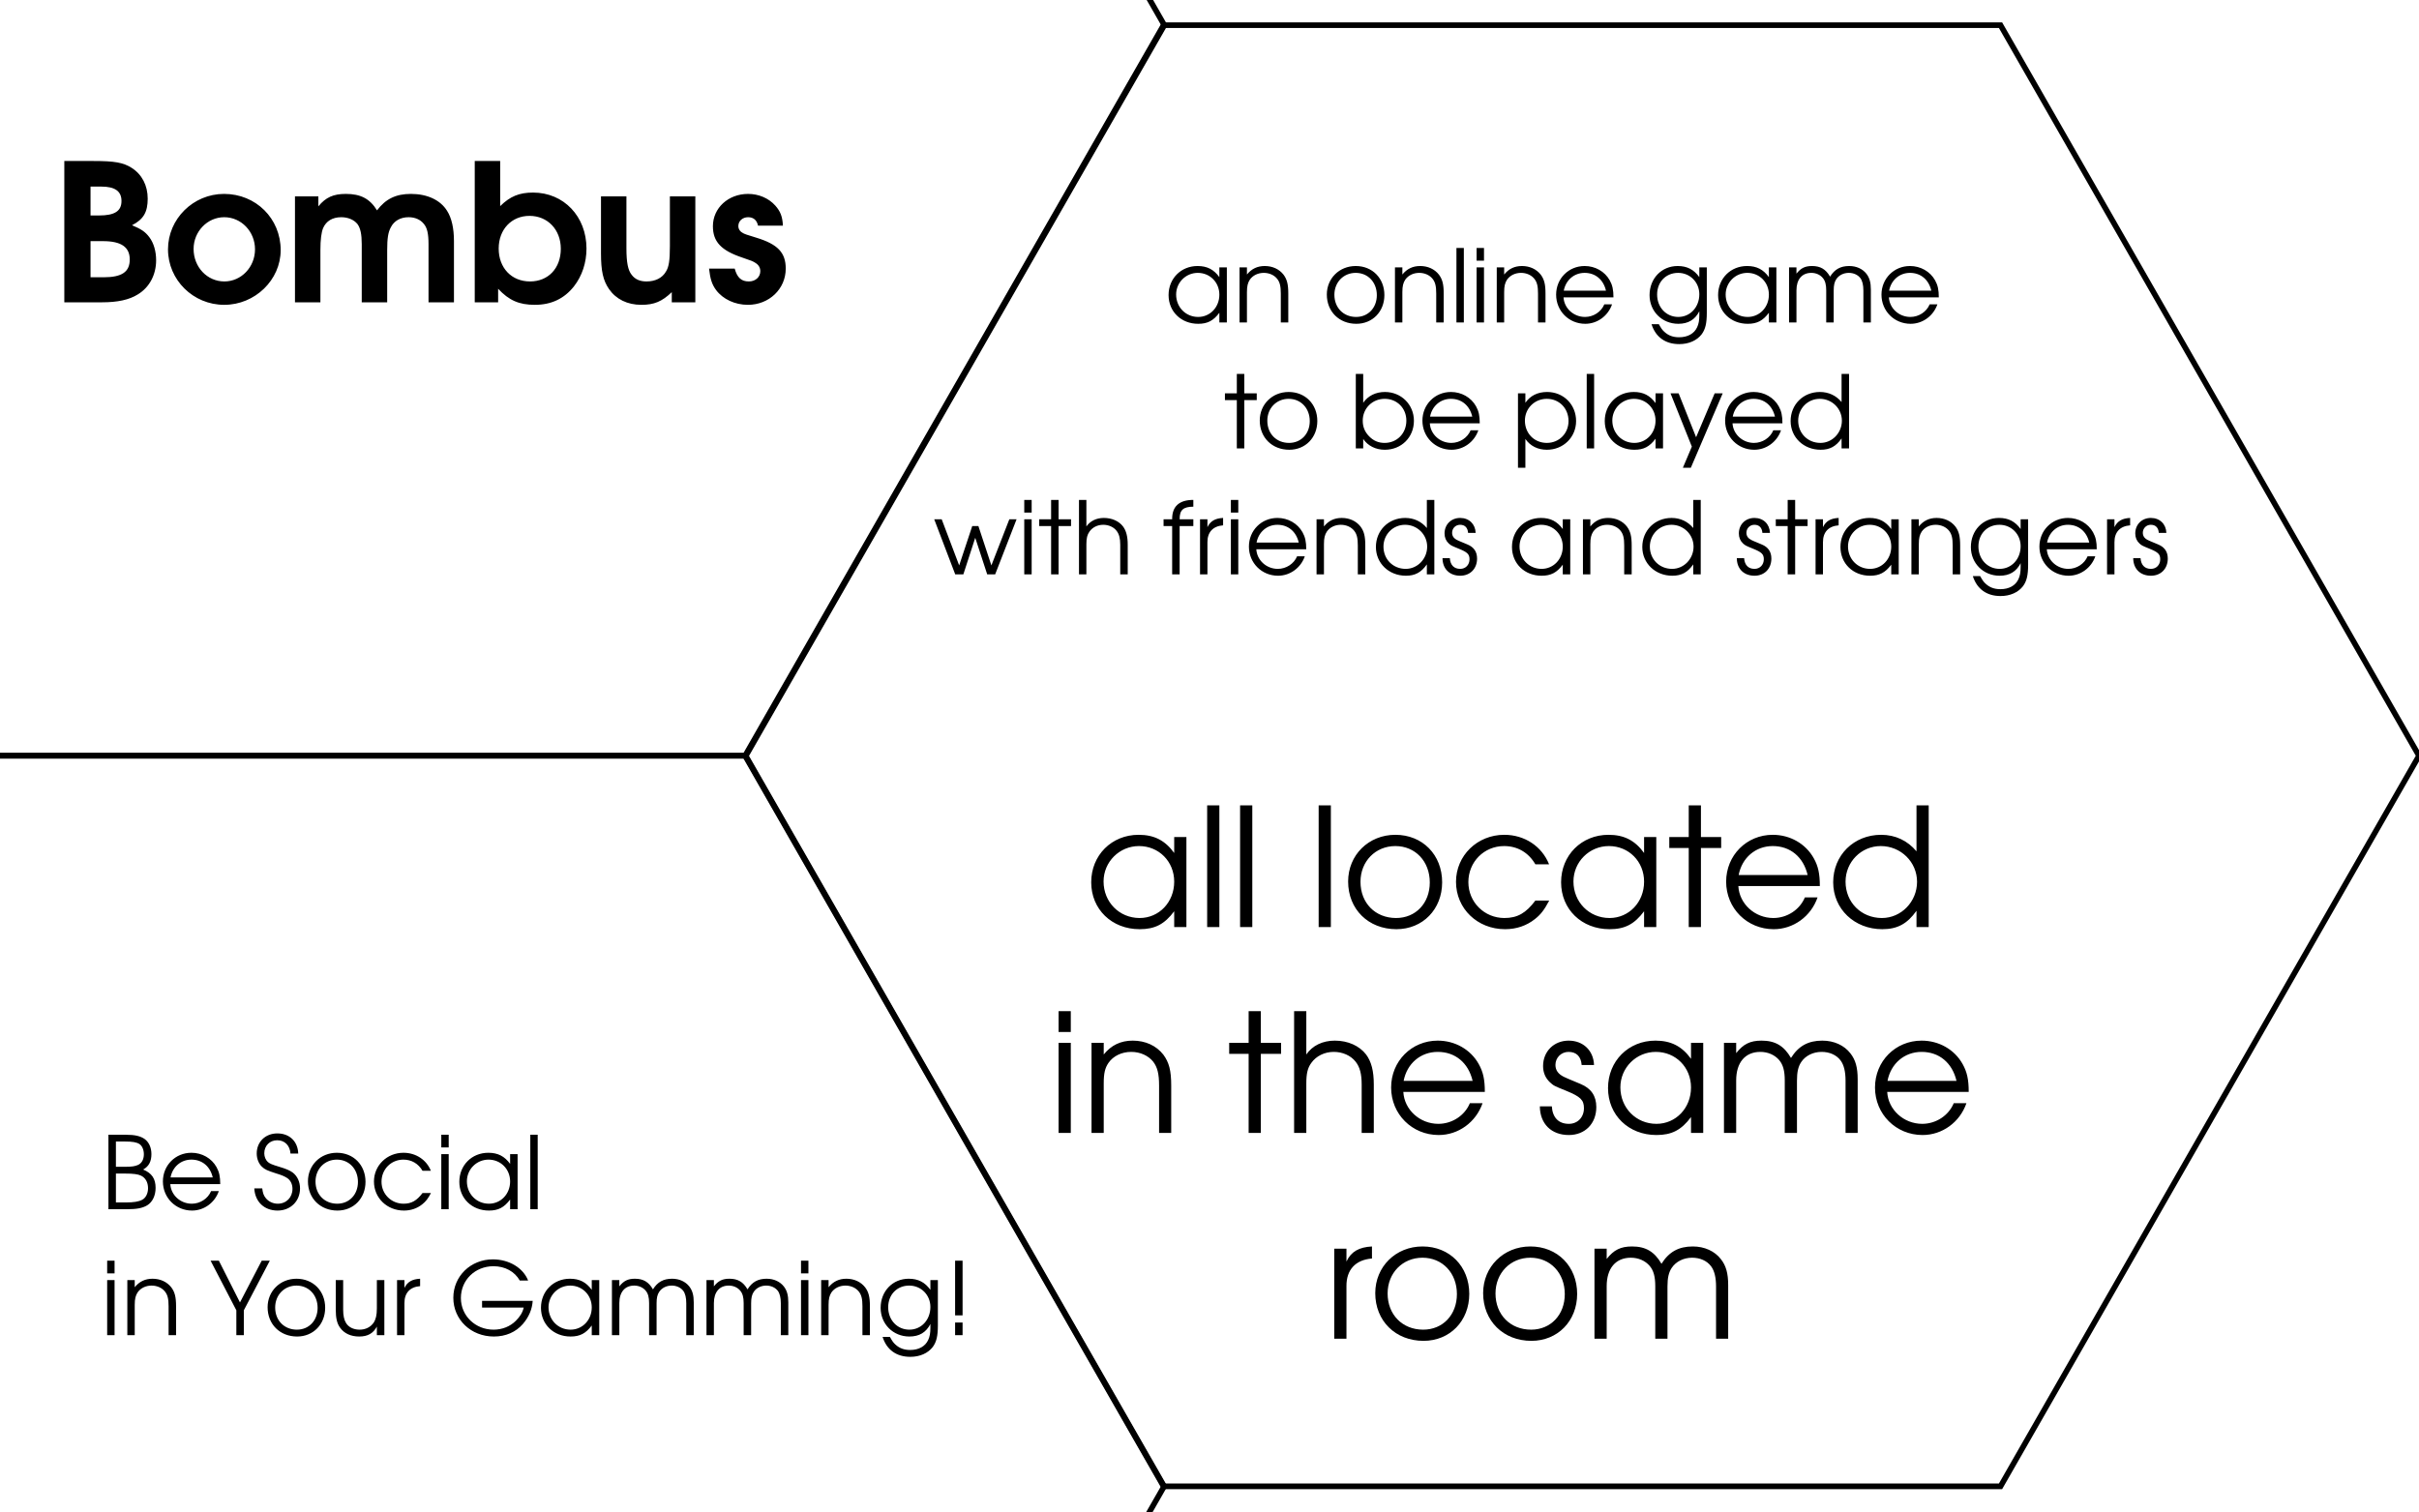
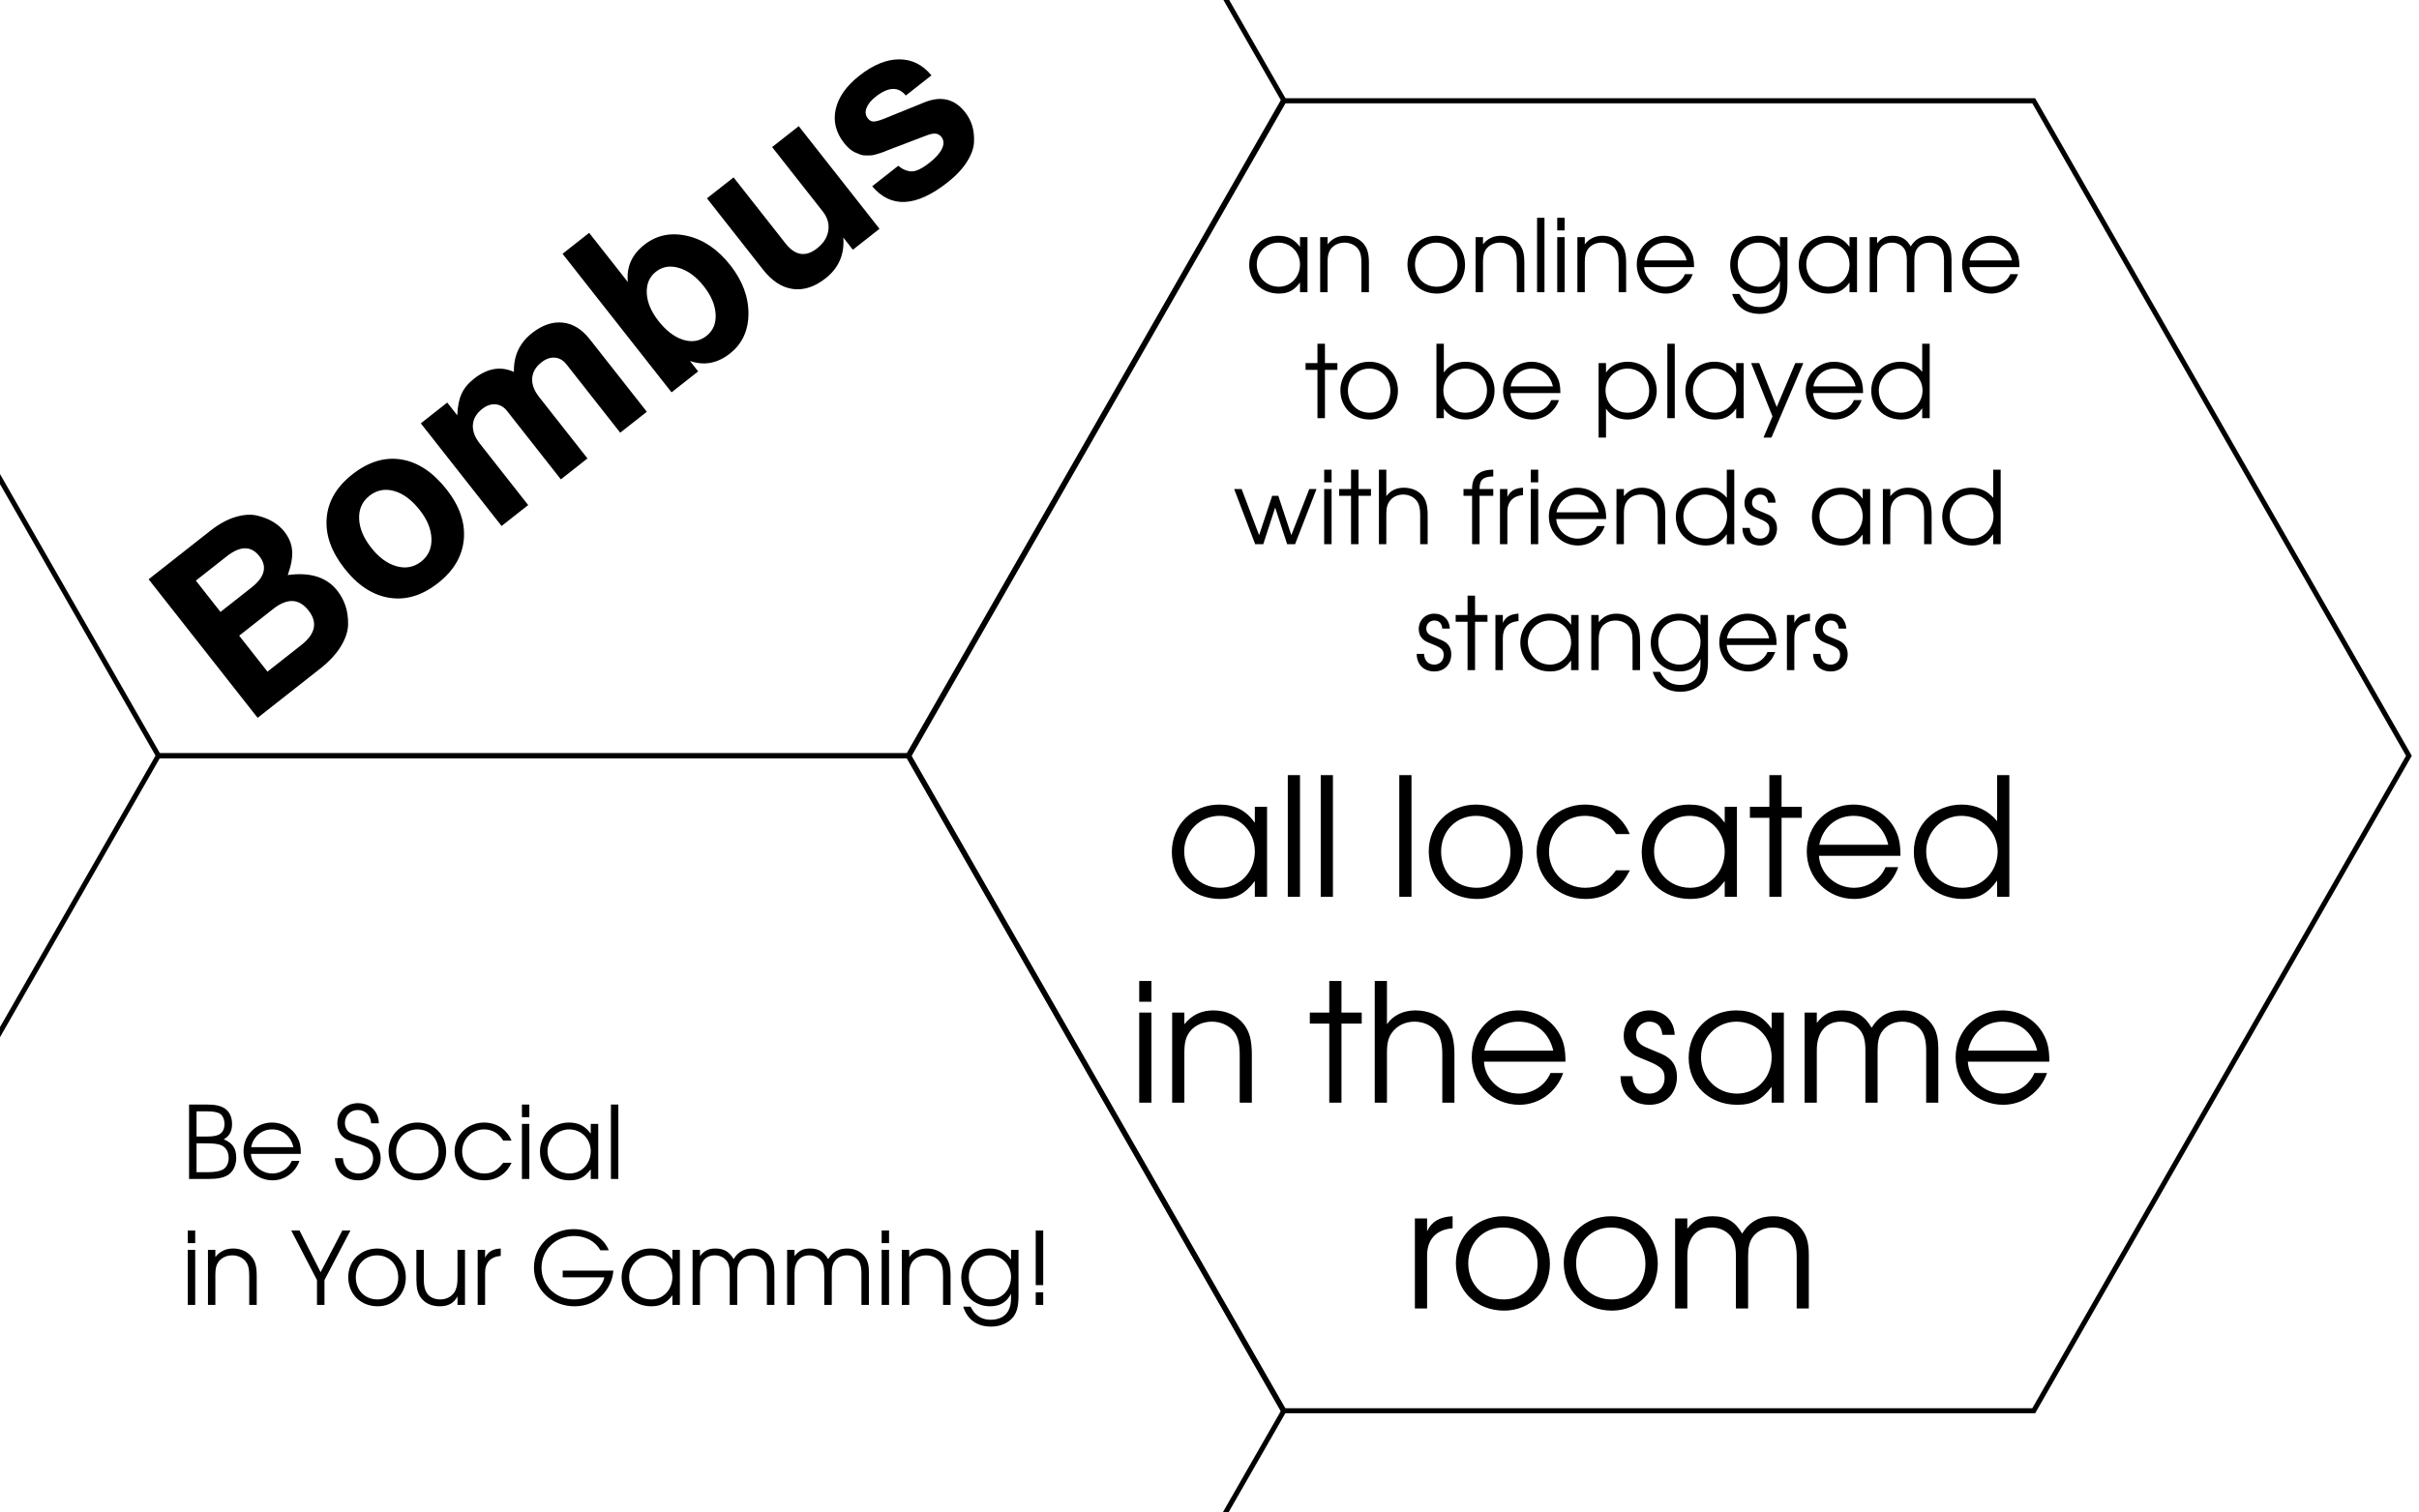
<svg xmlns="http://www.w3.org/2000/svg" xmlns:xlink="http://www.w3.org/1999/xlink" width="480" height="300" id="svg2" version="1.1">
  <defs id="defs4">
    <linearGradient y2="-1885.86" x2="-2472.214" y1="-1466.296" x1="-2472.214" gradientTransform="translate(2349.806,-197.0083)" gradientUnits="userSpaceOnUse" id="linearGradient4142" xlink:href="#linearGradient4150" />
    <linearGradient gradientTransform="translate(-92.80776,-13.25825)" gradientUnits="userSpaceOnUse" y2="-1563.985" x2="-2472.214" y1="-1800.671" x1="-2472.214" id="linearGradient5167" xlink:href="#linearGradient4992" />
    <radialGradient r="3422.35" fy="857.099" fx="-2601.562" cy="857.099" cx="-2601.562" gradientTransform="matrix(1.374052,-0.00819753,0.00673394,1.128729,735.2163,-176.7331)" gradientUnits="userSpaceOnUse" id="radialGradient4955" xlink:href="#linearGradient4845" />
    <radialGradient r="3422.35" fy="857.099" fx="-2601.562" cy="857.099" cx="-2601.562" gradientTransform="matrix(1.374052,-0.00819753,0.00673394,1.128729,735.2163,-176.7331)" gradientUnits="userSpaceOnUse" id="radialGradient4857" xlink:href="#linearGradient4845" />
    <linearGradient id="linearGradient4845">
      <stop id="stop4847" offset="0" style="stop-color:#ffffff;stop-opacity:1;" />
      <stop id="stop4849" offset="1" style="stop-color:#ede5e5;stop-opacity:1;" />
    </linearGradient>
    <linearGradient id="linearGradient4962">
      <stop id="stop4964" offset="0" style="stop-color:#ffe200;stop-opacity:1;" />
      <stop id="stop4966" offset="1" style="stop-color:#ffa100;stop-opacity:1;" />
    </linearGradient>
    <linearGradient id="linearGradient4986">
      <stop style="stop-color:#ffe200;stop-opacity:1;" offset="0" id="stop4988" />
      <stop style="stop-color:#ffa100;stop-opacity:1;" offset="1" id="stop4990" />
    </linearGradient>
    <linearGradient id="linearGradient4992">
      <stop id="stop4994" offset="0" style="stop-color:#f9ea71;stop-opacity:1;" />
      <stop style="stop-color:#ffce00;stop-opacity:1;" offset="0.5" id="stop5191" />
      <stop id="stop4996" offset="1" style="stop-color:#ffa100;stop-opacity:1;" />
    </linearGradient>
    <linearGradient id="linearGradient3883">
      <stop id="stop3885" offset="0" style="stop-color:#fffcd6;stop-opacity:1;" />
      <stop id="stop3887" offset="1" style="stop-color:#f7e5c0;stop-opacity:1;" />
    </linearGradient>
    <linearGradient id="linearGradient4150">
      <stop style="stop-color:#f9ea71;stop-opacity:1;" offset="0" id="stop4152" />
      <stop id="stop4154" offset="0.2" style="stop-color:#ffce00;stop-opacity:1;" />
      <stop style="stop-color:#ffa100;stop-opacity:1;" offset="1" id="stop4156" />
    </linearGradient>
    <linearGradient id="linearGradient3892">
      <stop id="stop3894" offset="0" style="stop-color:#000000;stop-opacity:0.116;" />
      <stop id="stop3902" offset="0.68" style="stop-color:#000000;stop-opacity:0.464;" />
      <stop id="stop3896" offset="1" style="stop-color:#000000;stop-opacity:0;" />
    </linearGradient>
    <linearGradient id="linearGradient4845-6">
      <stop id="stop4847-4" offset="0" style="stop-color:#ffffff;stop-opacity:1;" />
      <stop id="stop4849-5" offset="1" style="stop-color:#ede5e5;stop-opacity:1;" />
    </linearGradient>
    <linearGradient id="linearGradient4992-1">
      <stop id="stop4994-3" offset="0" style="stop-color:#f9ea71;stop-opacity:1;" />
      <stop style="stop-color:#ffce00;stop-opacity:1;" offset="0.5" id="stop5191-5" />
      <stop id="stop4996-8" offset="1" style="stop-color:#ffa100;stop-opacity:1;" />
    </linearGradient>
    <linearGradient id="linearGradient3912">
      <stop id="stop3914" offset="0" style="stop-color:#ffffff;stop-opacity:1;" />
      <stop id="stop3916" offset="1" style="stop-color:#ede5e5;stop-opacity:1;" />
    </linearGradient>
    <linearGradient id="linearGradient3883-1">
      <stop id="stop3885-9" offset="0" style="stop-color:#fffcd6;stop-opacity:1;" />
      <stop id="stop3887-7" offset="1" style="stop-color:#f7e5c0;stop-opacity:1;" />
    </linearGradient>
    <linearGradient id="linearGradient4962-2">
      <stop id="stop4964-3" offset="0" style="stop-color:#ffe200;stop-opacity:1;" />
      <stop id="stop4966-7" offset="1" style="stop-color:#ffa100;stop-opacity:1;" />
    </linearGradient>
    <linearGradient id="linearGradient3892-0">
      <stop id="stop3894-5" offset="0" style="stop-color:#000000;stop-opacity:0.116;" />
      <stop id="stop3902-2" offset="0.68" style="stop-color:#000000;stop-opacity:0.464;" />
      <stop id="stop3896-9" offset="1" style="stop-color:#000000;stop-opacity:0;" />
    </linearGradient>
    <linearGradient id="linearGradient3953">
      <stop id="stop3955" offset="0" style="stop-color:#f9ea71;stop-opacity:1;" />
      <stop style="stop-color:#ffce00;stop-opacity:1;" offset="0.5" id="stop3957" />
      <stop id="stop3959" offset="1" style="stop-color:#ffa100;stop-opacity:1;" />
    </linearGradient>
    <linearGradient id="linearGradient3962">
      <stop id="stop3964" offset="0" style="stop-color:#fffcd6;stop-opacity:1;" />
      <stop id="stop3966" offset="1" style="stop-color:#f7e5c0;stop-opacity:1;" />
    </linearGradient>
    <linearGradient id="linearGradient3969">
      <stop id="stop3971" offset="0" style="stop-color:#ffe200;stop-opacity:1;" />
      <stop id="stop3973" offset="1" style="stop-color:#ffa100;stop-opacity:1;" />
    </linearGradient>
    <linearGradient id="linearGradient3976">
      <stop id="stop3978" offset="0" style="stop-color:#ffe200;stop-opacity:1;" />
      <stop id="stop3980" offset="1" style="stop-color:#ffa100;stop-opacity:1;" />
    </linearGradient>
    <linearGradient id="linearGradient3985">
      <stop id="stop3987" offset="0" style="stop-color:#ffe200;stop-opacity:1;" />
      <stop id="stop3989" offset="1" style="stop-color:#ffa100;stop-opacity:1;" />
    </linearGradient>
    <linearGradient id="linearGradient3992">
      <stop id="stop3994" offset="0" style="stop-color:#ffe200;stop-opacity:1;" />
      <stop id="stop3996" offset="1" style="stop-color:#ffa100;stop-opacity:1;" />
    </linearGradient>
    <linearGradient y2="142.694" x2="370.519" y1="138.534" x1="257.972" gradientTransform="translate(-106.8798,-27.67192)" gradientUnits="userSpaceOnUse" id="linearGradient8066" xlink:href="#SVGID_1_" />
    <linearGradient gradientTransform="translate(-10.10405,-27.34038)" y2="142.694" x2="370.519" y1="138.534" x1="257.972" gradientUnits="userSpaceOnUse" id="linearGradient8062" xlink:href="#SVGID_1_" />
    <linearGradient y2="142.694" x2="370.519" y1="142.694" x1="255" gradientUnits="userSpaceOnUse" id="linearGradient8059" xlink:href="#SVGID_1_" />
    <linearGradient y2="142.694" x2="370.519" y1="142.694" x1="255" gradientUnits="userSpaceOnUse" id="linearGradient8051" xlink:href="#SVGID_1_" />
    <linearGradient id="SVGID_1_" gradientUnits="userSpaceOnUse" x1="255" y1="142.694" x2="370.519" y2="142.694">
      <stop offset="0.092" style="stop-color: rgb(175, 224, 237);" id="stop7073" />
      <stop offset="1" style="stop-color: rgb(230, 208, 229);" id="stop7075" />
    </linearGradient>
    <linearGradient id="SVGID_2_" gradientUnits="userSpaceOnUse" x1="48.227" y1="124.05" x2="165" y2="124.05">
      <stop offset="0" style="stop-color: rgb(230, 208, 229);" id="stop7081" />
      <stop offset="0.945" style="stop-color: rgb(175, 224, 237);" id="stop7083" />
    </linearGradient>
    <linearGradient id="SVGID_1_-8" gradientUnits="userSpaceOnUse" x1="255" y1="142.694" x2="370.519" y2="142.694">
      <stop offset="0.092" style="stop-color: rgb(175, 224, 237);" id="stop7073-1" />
      <stop offset="1" style="stop-color: rgb(230, 208, 229);" id="stop7075-7" />
    </linearGradient>
    <linearGradient id="linearGradient4578" gradientUnits="userSpaceOnUse" x1="255" y1="142.694" x2="370.519" y2="142.694">
      <stop offset="0.092" style="stop-color: rgb(175, 224, 237);" id="stop4580" />
      <stop offset="1" style="stop-color: rgb(230, 208, 229);" id="stop4582" />
    </linearGradient>
    <linearGradient id="linearGradient4585" gradientUnits="userSpaceOnUse" x1="255" y1="142.694" x2="370.519" y2="142.694">
      <stop offset="0.092" style="stop-color: rgb(175, 224, 237);" id="stop4587" />
      <stop offset="1" style="stop-color: rgb(230, 208, 229);" id="stop4589" />
    </linearGradient>
    <linearGradient id="linearGradient4592" gradientUnits="userSpaceOnUse" x1="255" y1="142.694" x2="370.519" y2="142.694">
      <stop offset="0.092" style="stop-color: rgb(175, 224, 237);" id="stop4594" />
      <stop offset="1" style="stop-color: rgb(230, 208, 229);" id="stop4596" />
    </linearGradient>
    <linearGradient id="SVGID_1_-6" gradientUnits="userSpaceOnUse" x1="255" y1="142.694" x2="370.519" y2="142.694">
      <stop offset="0.092" style="stop-color: rgb(175, 224, 237);" id="stop7073-9" />
      <stop offset="1" style="stop-color: rgb(230, 208, 229);" id="stop7075-3" />
    </linearGradient>
    <linearGradient id="linearGradient4578-9" gradientUnits="userSpaceOnUse" x1="255" y1="142.694" x2="370.519" y2="142.694">
      <stop offset="0.092" style="stop-color: rgb(175, 224, 237);" id="stop4580-4" />
      <stop offset="1" style="stop-color: rgb(230, 208, 229);" id="stop4582-0" />
    </linearGradient>
    <linearGradient id="linearGradient4585-9" gradientUnits="userSpaceOnUse" x1="255" y1="142.694" x2="370.519" y2="142.694">
      <stop offset="0.092" style="stop-color: rgb(175, 224, 237);" id="stop4587-4" />
      <stop offset="1" style="stop-color: rgb(230, 208, 229);" id="stop4589-2" />
    </linearGradient>
    <linearGradient id="linearGradient4592-9" gradientUnits="userSpaceOnUse" x1="255" y1="142.694" x2="370.519" y2="142.694">
      <stop offset="0.092" style="stop-color: rgb(175, 224, 237);" id="stop4594-1" />
      <stop offset="1" style="stop-color: rgb(230, 208, 229);" id="stop4596-9" />
    </linearGradient>
    <linearGradient id="SVGID_1_-4" gradientUnits="userSpaceOnUse" x1="255" y1="142.694" x2="370.519" y2="142.694">
      <stop offset="0.092" style="stop-color: rgb(175, 224, 237);" id="stop7073-90" />
      <stop offset="1" style="stop-color: rgb(230, 208, 229);" id="stop7075-0" />
    </linearGradient>
    <linearGradient id="linearGradient4578-3" gradientUnits="userSpaceOnUse" x1="255" y1="142.694" x2="370.519" y2="142.694">
      <stop offset="0.092" style="stop-color: rgb(175, 224, 237);" id="stop4580-1" />
      <stop offset="1" style="stop-color: rgb(230, 208, 229);" id="stop4582-7" />
    </linearGradient>
    <linearGradient id="linearGradient4585-8" gradientUnits="userSpaceOnUse" x1="255" y1="142.694" x2="370.519" y2="142.694">
      <stop offset="0.092" style="stop-color: rgb(175, 224, 237);" id="stop4587-0" />
      <stop offset="1" style="stop-color: rgb(230, 208, 229);" id="stop4589-4" />
    </linearGradient>
    <linearGradient id="linearGradient4592-8" gradientUnits="userSpaceOnUse" x1="255" y1="142.694" x2="370.519" y2="142.694">
      <stop offset="0.092" style="stop-color: rgb(175, 224, 237);" id="stop4594-7" />
      <stop offset="1" style="stop-color: rgb(230, 208, 229);" id="stop4596-7" />
    </linearGradient>
    <linearGradient id="SVGID_1_-3" gradientUnits="userSpaceOnUse" x1="255" y1="142.694" x2="370.519" y2="142.694">
      <stop offset="0.092" style="stop-color: rgb(175, 224, 237);" id="stop7073-5" />
      <stop offset="1" style="stop-color: rgb(230, 208, 229);" id="stop7075-8" />
    </linearGradient>
    <linearGradient id="linearGradient4578-35" gradientUnits="userSpaceOnUse" x1="255" y1="142.694" x2="370.519" y2="142.694">
      <stop offset="0.092" style="stop-color: rgb(175, 224, 237);" id="stop4580-47" />
      <stop offset="1" style="stop-color: rgb(230, 208, 229);" id="stop4582-2" />
    </linearGradient>
    <linearGradient id="linearGradient4585-3" gradientUnits="userSpaceOnUse" x1="255" y1="142.694" x2="370.519" y2="142.694">
      <stop offset="0.092" style="stop-color: rgb(175, 224, 237);" id="stop4587-3" />
      <stop offset="1" style="stop-color: rgb(230, 208, 229);" id="stop4589-9" />
    </linearGradient>
    <linearGradient id="linearGradient4592-7" gradientUnits="userSpaceOnUse" x1="255" y1="142.694" x2="370.519" y2="142.694">
      <stop offset="0.092" style="stop-color: rgb(175, 224, 237);" id="stop4594-2" />
      <stop offset="1" style="stop-color: rgb(230, 208, 229);" id="stop4596-6" />
    </linearGradient>
    <linearGradient id="SVGID_1_-0" gradientUnits="userSpaceOnUse" x1="255" y1="142.694" x2="370.519" y2="142.694">
      <stop offset="0.092" style="stop-color: rgb(175, 224, 237);" id="stop7073-11" />
      <stop offset="1" style="stop-color: rgb(230, 208, 229);" id="stop7075-05" />
    </linearGradient>
    <linearGradient id="linearGradient4578-0" gradientUnits="userSpaceOnUse" x1="255" y1="142.694" x2="370.519" y2="142.694">
      <stop offset="0.092" style="stop-color: rgb(175, 224, 237);" id="stop4580-0" />
      <stop offset="1" style="stop-color: rgb(230, 208, 229);" id="stop4582-9" />
    </linearGradient>
    <linearGradient id="linearGradient4585-7" gradientUnits="userSpaceOnUse" x1="255" y1="142.694" x2="370.519" y2="142.694">
      <stop offset="0.092" style="stop-color: rgb(175, 224, 237);" id="stop4587-5" />
      <stop offset="1" style="stop-color: rgb(230, 208, 229);" id="stop4589-3" />
    </linearGradient>
    <linearGradient id="linearGradient4592-96" gradientUnits="userSpaceOnUse" x1="255" y1="142.694" x2="370.519" y2="142.694">
      <stop offset="0.092" style="stop-color: rgb(175, 224, 237);" id="stop4594-8" />
      <stop offset="1" style="stop-color: rgb(230, 208, 229);" id="stop4596-8" />
    </linearGradient>
  </defs>
  <g id="layer1" transform="translate(0,-752.3622)">
-     <path style="color:#000000;fill:none;stroke:#000000;stroke-width:1.4;stroke-linecap:round;stroke-linejoin:miter;stroke-miterlimit:4;stroke-opacity:1;stroke-dasharray:none;stroke-dashoffset:0;marker:none;visibility:visible;display:inline;overflow:visible;enable-background:accumulate" id="path6067" d="M -61.954,181.538 -166.765,1.8508396e-7 -61.954,-181.538 l 209.622,0 L 252.479,-8.1824851e-7 147.668,181.538 z" transform="matrix(0.7922619,0,0,0.7987314,279.9705,902.3622)" />
-     <text xml:space="preserve" style="font-size:8.129px;font-style:normal;font-variant:normal;font-weight:normal;font-stretch:normal;line-height:125%;letter-spacing:0px;word-spacing:0px;fill:#000000;fill-opacity:1;stroke:none;font-family:SF Slapstick Comic;-inkscape-font-specification:SF Slapstick Comic" x="20" y="992.362" id="text6025">
-       <tspan id="tspan6027" x="20" y="992.362" style="font-size:20px;font-style:normal;font-variant:normal;font-stretch:normal;font-family:URW Gothic L;-inkscape-font-specification:URW Gothic L Book">Be Social </tspan>
-       <tspan x="20" y="1017.362" style="font-size:20px;font-style:normal;font-variant:normal;font-stretch:normal;font-family:URW Gothic L;-inkscape-font-specification:URW Gothic L Book" id="tspan6077">in Your Gamming!</tspan>
-     </text>
-     <text xml:space="preserve" style="font-size:9.488px;font-style:normal;font-variant:normal;font-weight:normal;font-stretch:normal;line-height:125%;letter-spacing:0px;word-spacing:0px;fill:#000000;fill-opacity:1;stroke:none;font-family:SF Slapstick Comic;-inkscape-font-specification:SF Slapstick Comic" x="314.131" y="816.362" id="text6029">
-       <tspan x="314.131" y="816.362" style="font-size:20px;font-style:normal;font-variant:normal;font-stretch:normal;text-align:center;text-anchor:middle;font-family:URW Gothic L;-inkscape-font-specification:URW Gothic L Book" id="tspan6063"> an online game</tspan>
-       <tspan x="314.131" y="841.362" style="font-size:20px;font-style:normal;font-variant:normal;font-stretch:normal;text-align:center;text-anchor:middle;font-family:URW Gothic L;-inkscape-font-specification:URW Gothic L Book" id="tspan6065">to be played</tspan>
-       <tspan x="314.131" y="866.362" style="font-size:20px;font-style:normal;font-variant:normal;font-stretch:normal;text-align:center;text-anchor:middle;font-family:URW Gothic L;-inkscape-font-specification:URW Gothic L Book" id="tspan6057">with friends and strangers</tspan>
-     </text>
-     <text xml:space="preserve" style="font-size:9.488px;font-style:normal;font-variant:normal;font-stretch:normal;line-height:125%;letter-spacing:0px;word-spacing:0px;fill:#000000;fill-opacity:1;stroke:none;font-family:URW Gothic L;-inkscape-font-specification:URW Gothic L Book" x="90" y="812.362" id="text6073">
-       <tspan id="tspan6075" x="90" y="812.362" style="font-size:37.951px;font-style:normal;font-variant:normal;font-weight:600;font-stretch:normal;text-align:center;text-anchor:middle;font-family:URW Gothic L;-inkscape-font-specification:URW Gothic L Semi-Bold">Bombus</tspan>
-     </text>
-     <text xml:space="preserve" style="font-size:14.006px;font-style:normal;font-variant:normal;font-stretch:normal;text-align:center;line-height:125%;letter-spacing:0px;word-spacing:0px;text-anchor:middle;fill:#000000;fill-opacity:1;stroke:none;font-family:URW Gothic L;-inkscape-font-specification:URW Gothic L Book" x="313.539" y="936.362" id="text6085">
-       <tspan id="tspan6087" x="313.539" y="936.362" style="font-size:32.682px;font-style:normal;font-variant:normal;font-stretch:normal;text-align:center;text-anchor:middle;font-family:URW Gothic L;-inkscape-font-specification:URW Gothic L Book">all located</tspan>
-       <tspan x="313.539" y="977.214" style="font-size:32.682px;font-style:normal;font-variant:normal;font-stretch:normal;text-align:center;text-anchor:middle;font-family:URW Gothic L;-inkscape-font-specification:URW Gothic L Book" id="tspan3432">in the same</tspan>
-       <tspan x="313.539" y="1018.066" style="font-size:32.682px;font-style:normal;font-variant:normal;font-stretch:normal;text-align:center;text-anchor:middle;font-family:URW Gothic L;-inkscape-font-specification:URW Gothic L Book" id="tspan6089">room</tspan>
-     </text>
-     <text xml:space="preserve" style="font-size:12px;font-style:normal;font-variant:normal;font-weight:normal;font-stretch:normal;line-height:125%;letter-spacing:0px;word-spacing:0px;fill:#000000;fill-opacity:1;stroke:none;font-family:SF Slapstick Comic;-inkscape-font-specification:SF Slapstick Comic" x="112.857" y="41.429" id="text6096" transform="translate(0,752.3622)">
-       <tspan x="112.857" y="41.429" id="tspan6104" />
-     </text>
-     <path style="color:#000000;fill:none;stroke:#000000;stroke-width:1.4;stroke-linecap:round;stroke-linejoin:miter;stroke-miterlimit:4;stroke-opacity:1;stroke-dasharray:none;stroke-dashoffset:0;marker:none;visibility:visible;display:inline;overflow:visible;enable-background:accumulate" id="path6067-8" d="M -61.954,181.538 -166.765,1.8508396e-7 -61.954,-181.538 l 209.622,0 L 252.479,-8.1824851e-7 147.668,181.538 z" transform="matrix(0.7922619,0,0,0.7987314,31.00821,757.3622)" />
-     <path style="color:#000000;fill:none;stroke:#000000;stroke-width:1.4;stroke-linecap:round;stroke-linejoin:miter;stroke-miterlimit:4;stroke-opacity:1;stroke-dasharray:none;stroke-dashoffset:0;marker:none;visibility:visible;display:inline;overflow:visible;enable-background:accumulate" id="path6067-8-9" d="M -61.954,181.538 -166.765,1.8508396e-7 -61.954,-181.538 l 209.622,0 L 252.479,-8.1824851e-7 147.668,181.538 z" transform="matrix(0.7922619,0,0,0.7987314,30.97049,1047.362)" />
+     <text xml:space="preserve" style="font-size:8.129px;font-style:normal;font-variant:normal;font-weight:normal;font-stretch:normal;line-height:125%;letter-spacing:0px;word-spacing:0px;fill:#000000;fill-opacity:1;stroke:none;font-family:SF Slapstick Comic;-inkscape-font-specification:SF Slapstick Comic" x="36" y="986.362" id="text6025">
+       <tspan id="tspan6027" x="36" y="986.362" style="font-size:20px;font-style:normal;font-variant:normal;font-stretch:normal;font-family:URW Gothic L;-inkscape-font-specification:URW Gothic L Book">Be Social </tspan>
+       <tspan x="36" y="1011.362" style="font-size:20px;font-style:normal;font-variant:normal;font-stretch:normal;font-family:URW Gothic L;-inkscape-font-specification:URW Gothic L Book" id="tspan6077">in Your Gamming!</tspan>
+     </text>
+     <text xml:space="preserve" style="font-size:9.488px;font-style:normal;font-variant:normal;font-weight:normal;font-stretch:normal;line-height:125%;letter-spacing:0px;word-spacing:0px;fill:#000000;fill-opacity:1;stroke:none;font-family:SF Slapstick Comic;-inkscape-font-specification:SF Slapstick Comic" x="330.131" y="810.362" id="text6029">
+       <tspan x="330.131" y="810.362" style="font-size:20px;font-style:normal;font-variant:normal;font-stretch:normal;text-align:center;text-anchor:middle;font-family:URW Gothic L;-inkscape-font-specification:URW Gothic L Book" id="tspan6063"> an online game</tspan>
+       <tspan x="330.131" y="835.362" style="font-size:20px;font-style:normal;font-variant:normal;font-stretch:normal;text-align:center;text-anchor:middle;font-family:URW Gothic L;-inkscape-font-specification:URW Gothic L Book" id="tspan6065">to be played</tspan>
+       <tspan x="332.905" y="860.362" style="font-size:20px;font-style:normal;font-variant:normal;font-stretch:normal;text-align:center;text-anchor:middle;font-family:URW Gothic L;-inkscape-font-specification:URW Gothic L Book" id="tspan6057">with friends and </tspan>
+       <tspan x="330.131" y="885.362" style="font-size:20px;font-style:normal;font-variant:normal;font-stretch:normal;text-align:center;text-anchor:middle;font-family:URW Gothic L;-inkscape-font-specification:URW Gothic L Book" id="tspan3154">strangers</tspan>
+     </text>
+     <text xml:space="preserve" style="font-size:9.488px;font-style:normal;font-variant:normal;font-stretch:normal;line-height:125%;letter-spacing:0px;word-spacing:0px;fill:#000000;fill-opacity:1;stroke:none;font-family:URW Gothic L;-inkscape-font-specification:URW Gothic L Book" x="-415.227" y="734.936" id="text6073" transform="matrix(0.7859918,-0.6182369,0.6182369,0.7859918,0,0)">
+       <tspan id="tspan6075" x="-415.227" y="734.936" style="font-size:48px;font-style:normal;font-variant:normal;font-weight:bold;font-stretch:normal;text-align:center;text-anchor:middle;font-family:FreeSans;-inkscape-font-specification:FreeSans Bold">Bombus</tspan>
+     </text>
+     <text xml:space="preserve" style="font-size:14.006px;font-style:normal;font-variant:normal;font-stretch:normal;text-align:center;line-height:125%;letter-spacing:0px;word-spacing:0px;text-anchor:middle;fill:#000000;fill-opacity:1;stroke:none;font-family:URW Gothic L;-inkscape-font-specification:URW Gothic L Book" x="329.539" y="930.362" id="text6085">
+       <tspan id="tspan6087" x="329.539" y="930.362" style="font-size:32.682px;font-style:normal;font-variant:normal;font-stretch:normal;text-align:center;text-anchor:middle;font-family:URW Gothic L;-inkscape-font-specification:URW Gothic L Book">all located</tspan>
+       <tspan x="329.539" y="971.214" style="font-size:32.682px;font-style:normal;font-variant:normal;font-stretch:normal;text-align:center;text-anchor:middle;font-family:URW Gothic L;-inkscape-font-specification:URW Gothic L Book" id="tspan3432">in the same</tspan>
+       <tspan x="329.539" y="1012.066" style="font-size:32.682px;font-style:normal;font-variant:normal;font-stretch:normal;text-align:center;text-anchor:middle;font-family:URW Gothic L;-inkscape-font-specification:URW Gothic L Book" id="tspan6089">room</tspan>
+     </text>
+     <text xml:space="preserve" style="font-size:12px;font-style:normal;font-variant:normal;font-weight:normal;font-stretch:normal;line-height:125%;letter-spacing:0px;word-spacing:0px;fill:#000000;fill-opacity:1;stroke:none;font-family:SF Slapstick Comic;-inkscape-font-specification:SF Slapstick Comic" x="128.857" y="787.791" id="text6096">
+       <tspan x="128.857" y="787.791" id="tspan6104" />
+     </text>
+     <g id="g3149" transform="matrix(0.8965517,0,0,0.8965517,47.65519,93.34783)">
+       <path transform="matrix(0.7922619,0,0,0.7987314,279.9705,902.3622)" d="M -61.954,181.538 -166.765,1.8508396e-7 -61.954,-181.538 l 209.622,0 L 252.479,-8.1824851e-7 147.668,181.538 z" id="path6067" style="color:#000000;fill:none;stroke:#000000;stroke-width:1.4;stroke-linecap:round;stroke-linejoin:miter;stroke-miterlimit:4;stroke-opacity:1;stroke-dasharray:none;stroke-dashoffset:0;marker:none;visibility:visible;display:inline;overflow:visible;enable-background:accumulate" />
+       <path transform="matrix(0.7922619,0,0,0.7987314,31.00821,757.3622)" d="M -61.954,181.538 -166.765,1.8508396e-7 -61.954,-181.538 l 209.622,0 L 252.479,-8.1824851e-7 147.668,181.538 z" id="path6067-8" style="color:#000000;fill:none;stroke:#000000;stroke-width:1.4;stroke-linecap:round;stroke-linejoin:miter;stroke-miterlimit:4;stroke-opacity:1;stroke-dasharray:none;stroke-dashoffset:0;marker:none;visibility:visible;display:inline;overflow:visible;enable-background:accumulate" />
+       <path transform="matrix(0.7922619,0,0,0.7987314,30.97049,1047.362)" d="M -61.954,181.538 -166.765,1.8508396e-7 -61.954,-181.538 l 209.622,0 L 252.479,-8.1824851e-7 147.668,181.538 z" id="path6067-8-9" style="color:#000000;fill:none;stroke:#000000;stroke-width:1.4;stroke-linecap:round;stroke-linejoin:miter;stroke-miterlimit:4;stroke-opacity:1;stroke-dasharray:none;stroke-dashoffset:0;marker:none;visibility:visible;display:inline;overflow:visible;enable-background:accumulate" />
+     </g>
  </g>
</svg>
